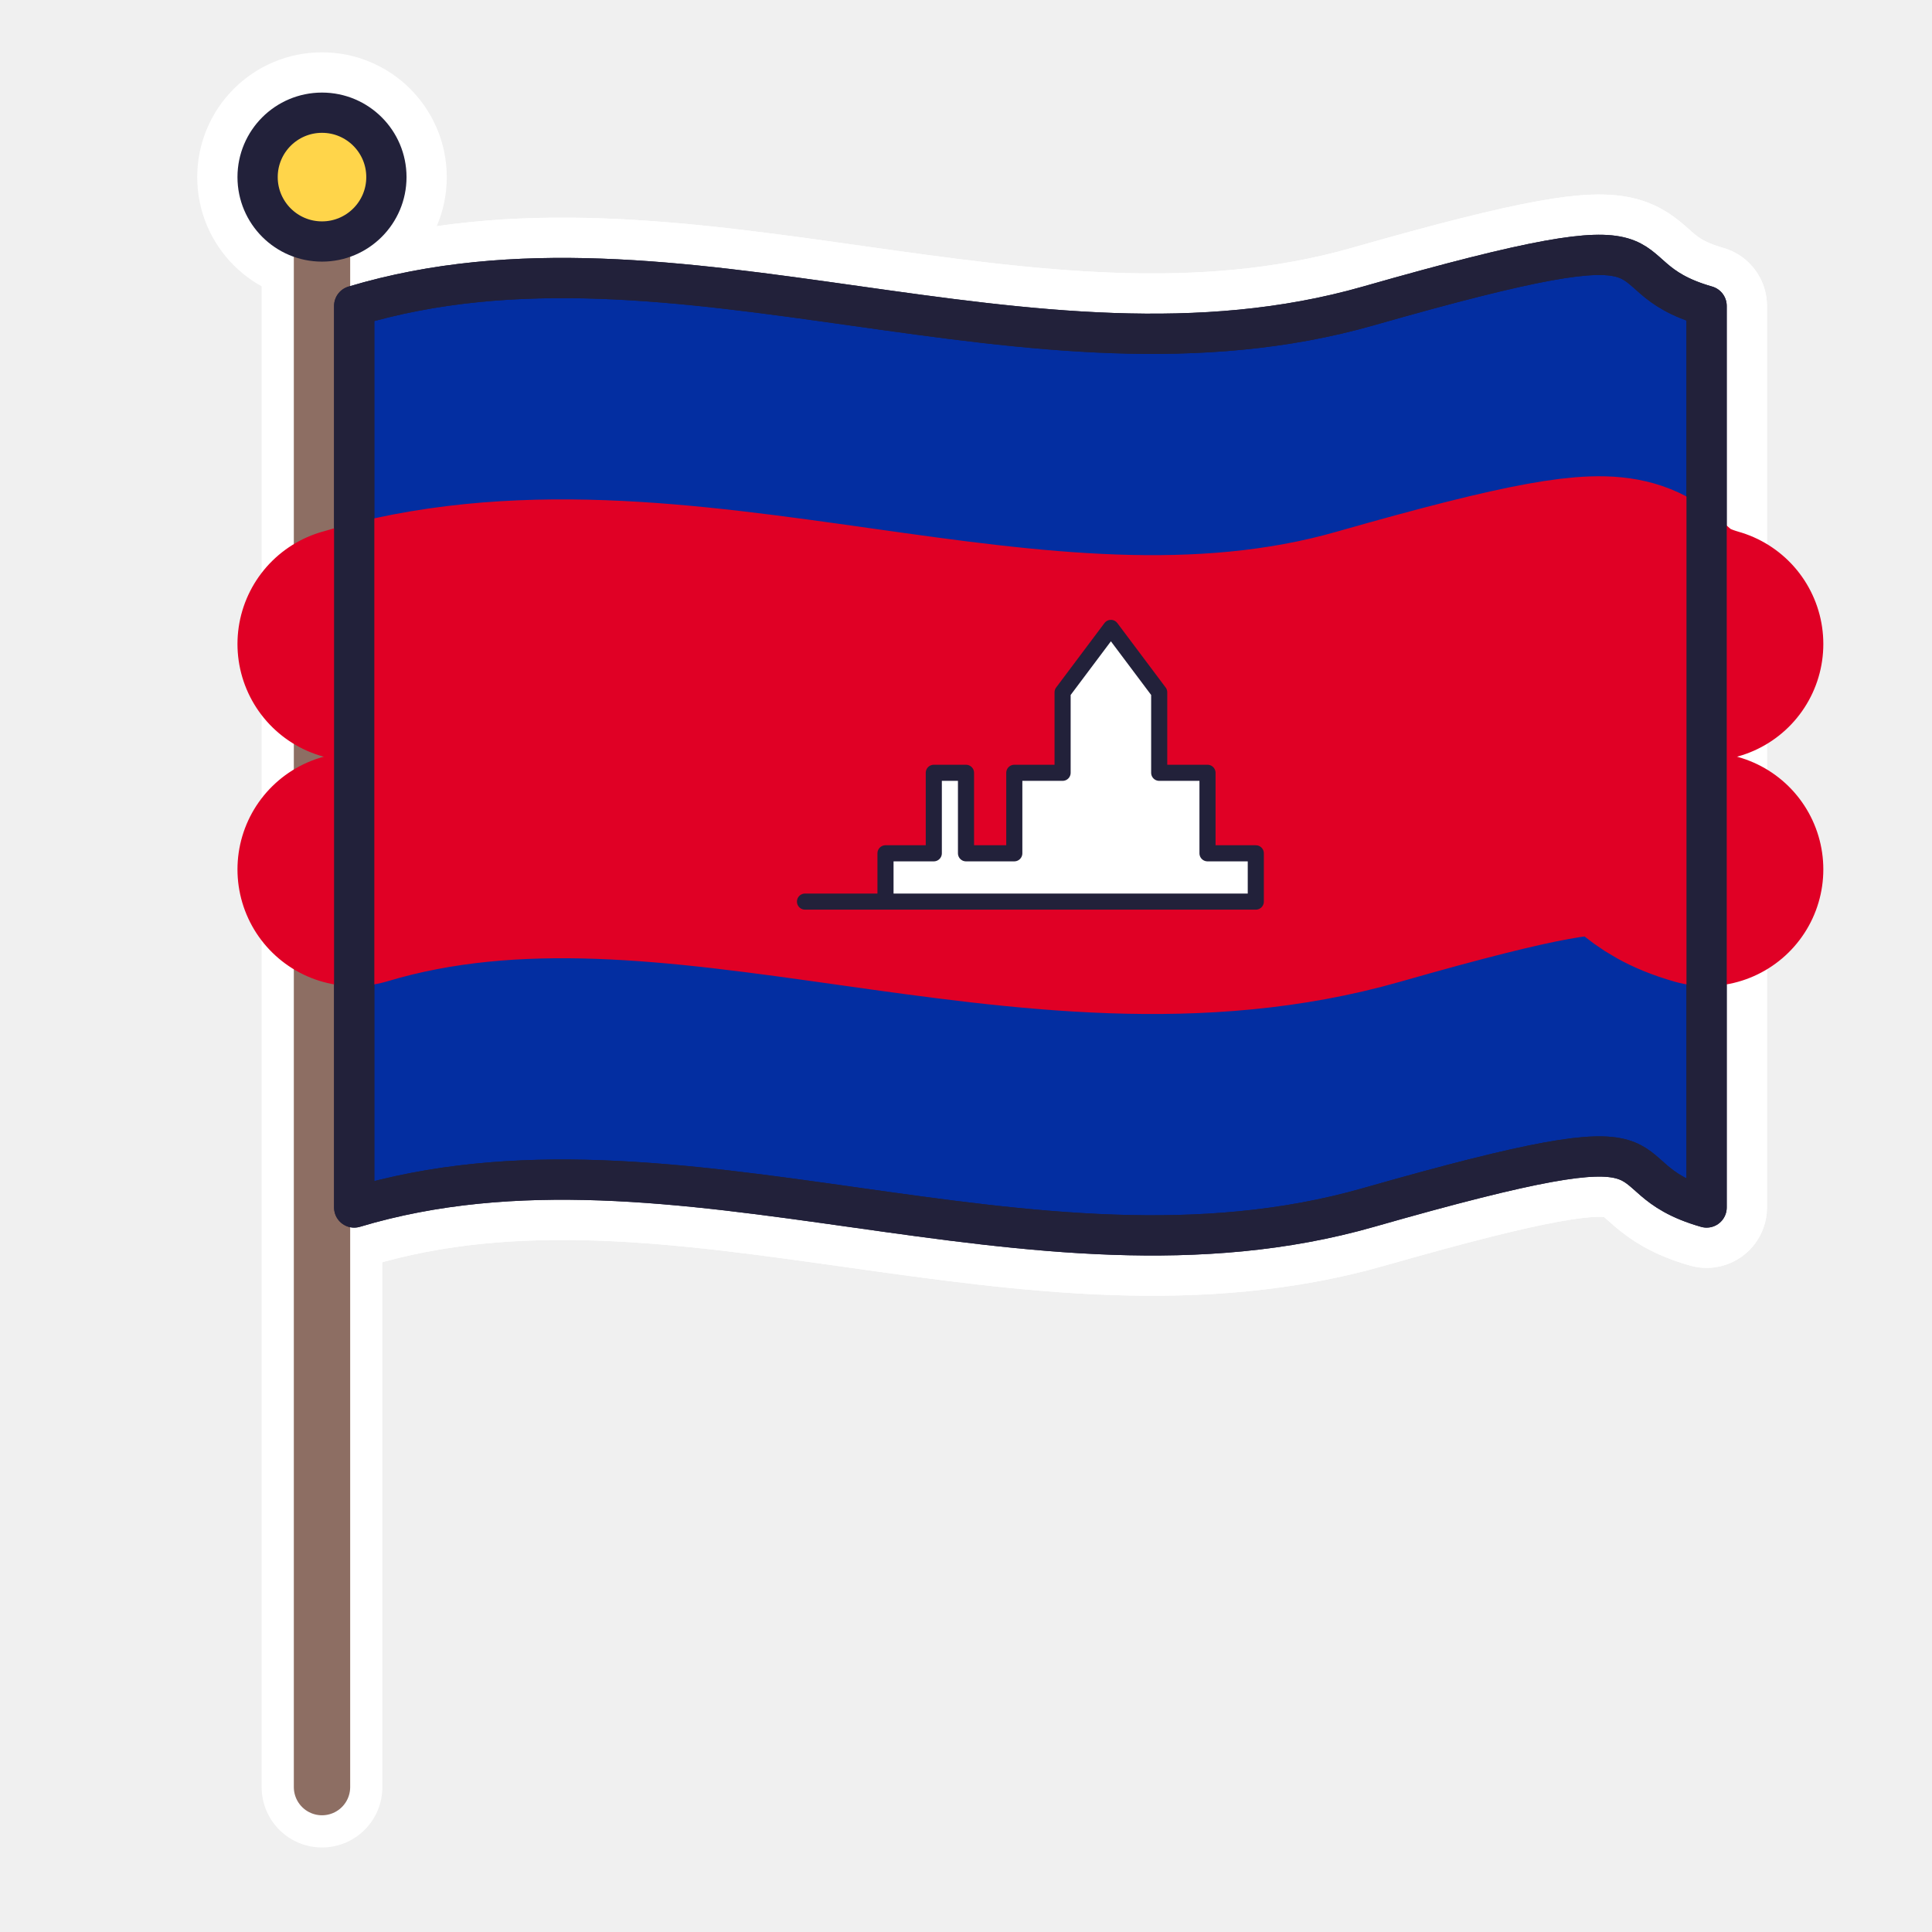
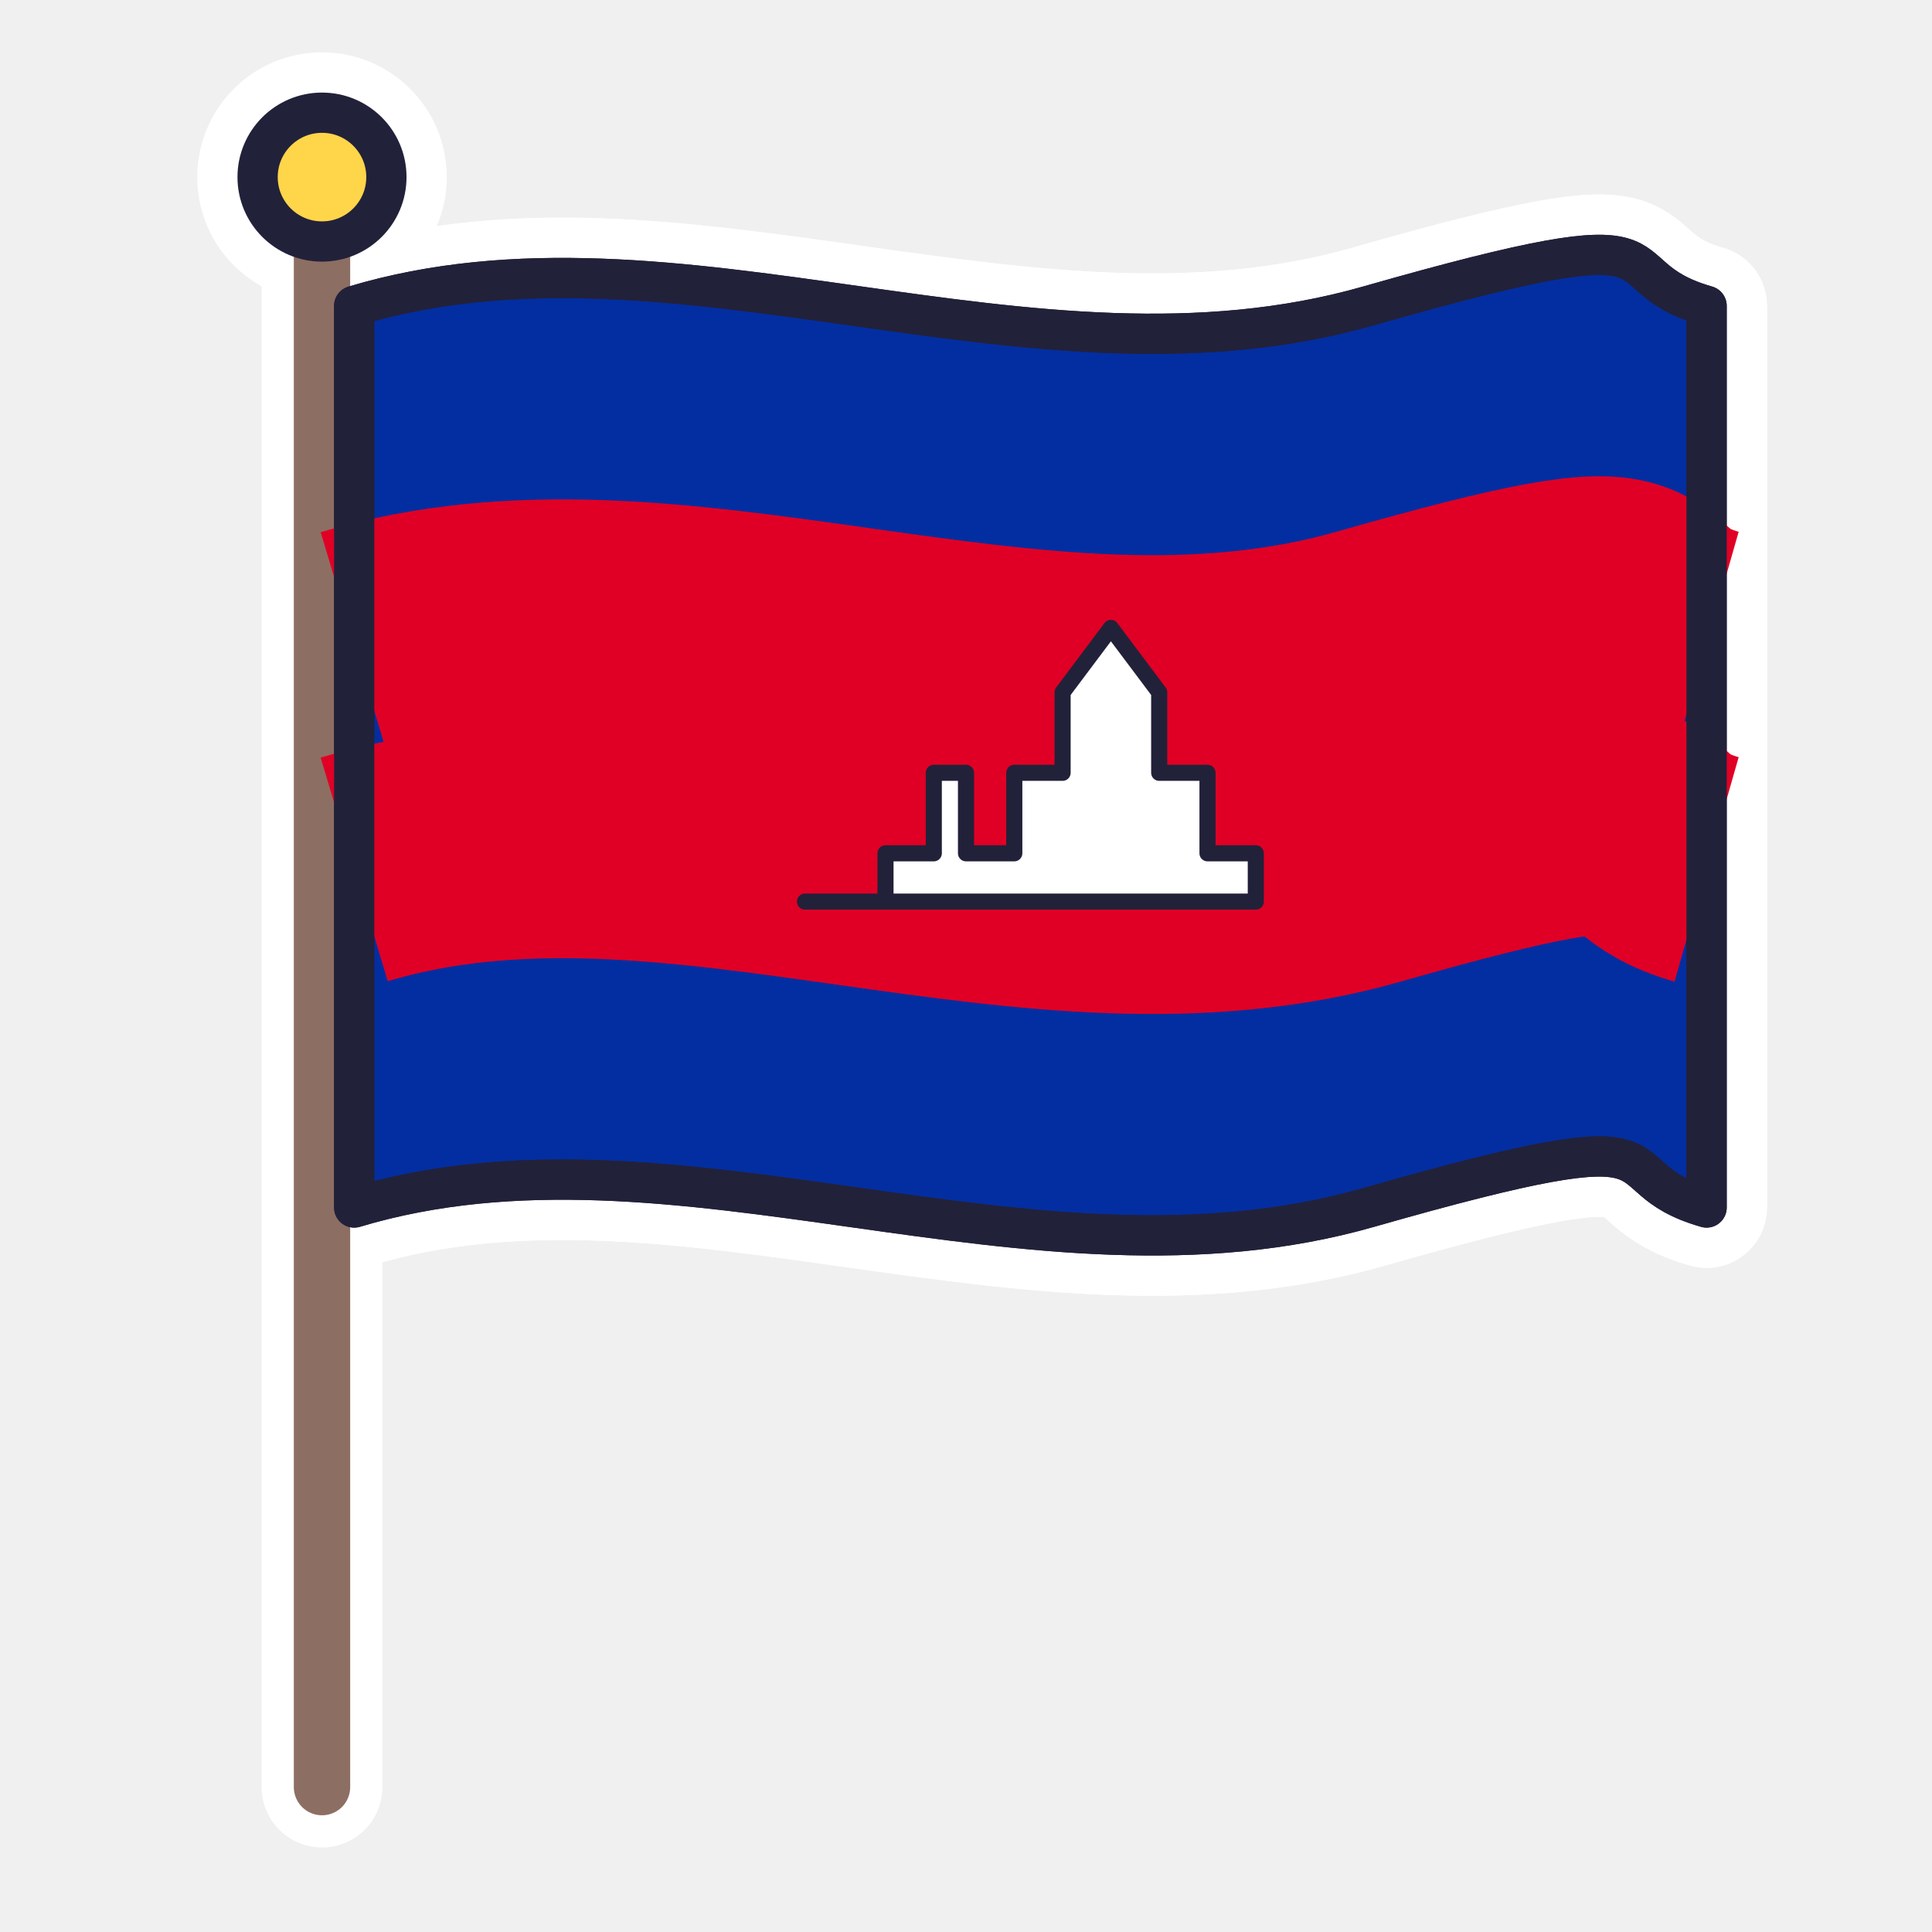
<svg xmlns="http://www.w3.org/2000/svg" viewBox="0 0 240 240" aria-hidden="true">
  <g fill="#fff" stroke="#fff" stroke-width="15" stroke-linejoin="round" stroke-linecap="round">
    <path d="M40 222V24" opacity="1" />
    <circle cx="40" cy="22" r="8" opacity="1" />
    <path d="M44 38c40-12 84 12 126 0s28-4 42 0v112c-14-4 0-12-42 0s-86-12-126 0z" opacity="1" />
-     <path d="M44 80c40-12 84 12 126 0s28-4 42 0" opacity="1" />
-     <path d="M44 108c40-12 84 12 126 0s28-4 42 0" opacity="1" />
+     <path d="M44 80c40-12 84 12 126 0s28-4 42 0" stroke-linecap="butt" opacity="1" />
+     <path d="M44 108c40-12 84 12 126 0s28-4 42 0" stroke-linecap="butt" opacity="1" />
    <path d="M100 112h56v-6h-6v-10h-6v-10l-6-8-6 8v10h-6v10h-6v-10h-4v10h-6v6z" opacity="1" />
    <path d="M44 38c40-12 84 12 126 0s28-4 42 0v112c-14-4 0-12-42 0s-86-12-126 0z" opacity="1" />
  </g>
  <g stroke="#22213A" stroke-width="5" stroke-linejoin="round" stroke-linecap="round">
    <path d="M40 222V24" fill="none" stroke="#8D6E63" stroke-width="7" />
    <circle cx="40" cy="22" r="8" fill="#FFD54A" />
    <path d="M44 38c40-12 84 12 126 0s28-4 42 0v112c-14-4 0-12-42 0s-86-12-126 0z" fill="#032EA1" />
-     <path d="M44 80c40-12 84 12 126 0s28-4 42 0" stroke="#E00025" stroke-width="29.0" fill="none" />
-     <path d="M44 108c40-12 84 12 126 0s28-4 42 0" stroke="#E00025" stroke-width="29.0" fill="none" />
+     <path d="M44 80c40-12 84 12 126 0s28-4 42 0" stroke="#E00025" stroke-width="29.0" fill="none" stroke-linecap="butt" />
+     <path d="M44 108c40-12 84 12 126 0s28-4 42 0" stroke="#E00025" stroke-width="29.0" fill="none" stroke-linecap="butt" />
    <path d="M100 112h56v-6h-6v-10h-6v-10l-6-8-6 8v10h-6v10h-6v-10h-4v10h-6v6z" fill="#FFFFFF" stroke-width="2" />
    <path d="M44 38c40-12 84 12 126 0s28-4 42 0v112c-14-4 0-12-42 0s-86-12-126 0z" fill="none" />
  </g>
</svg>
